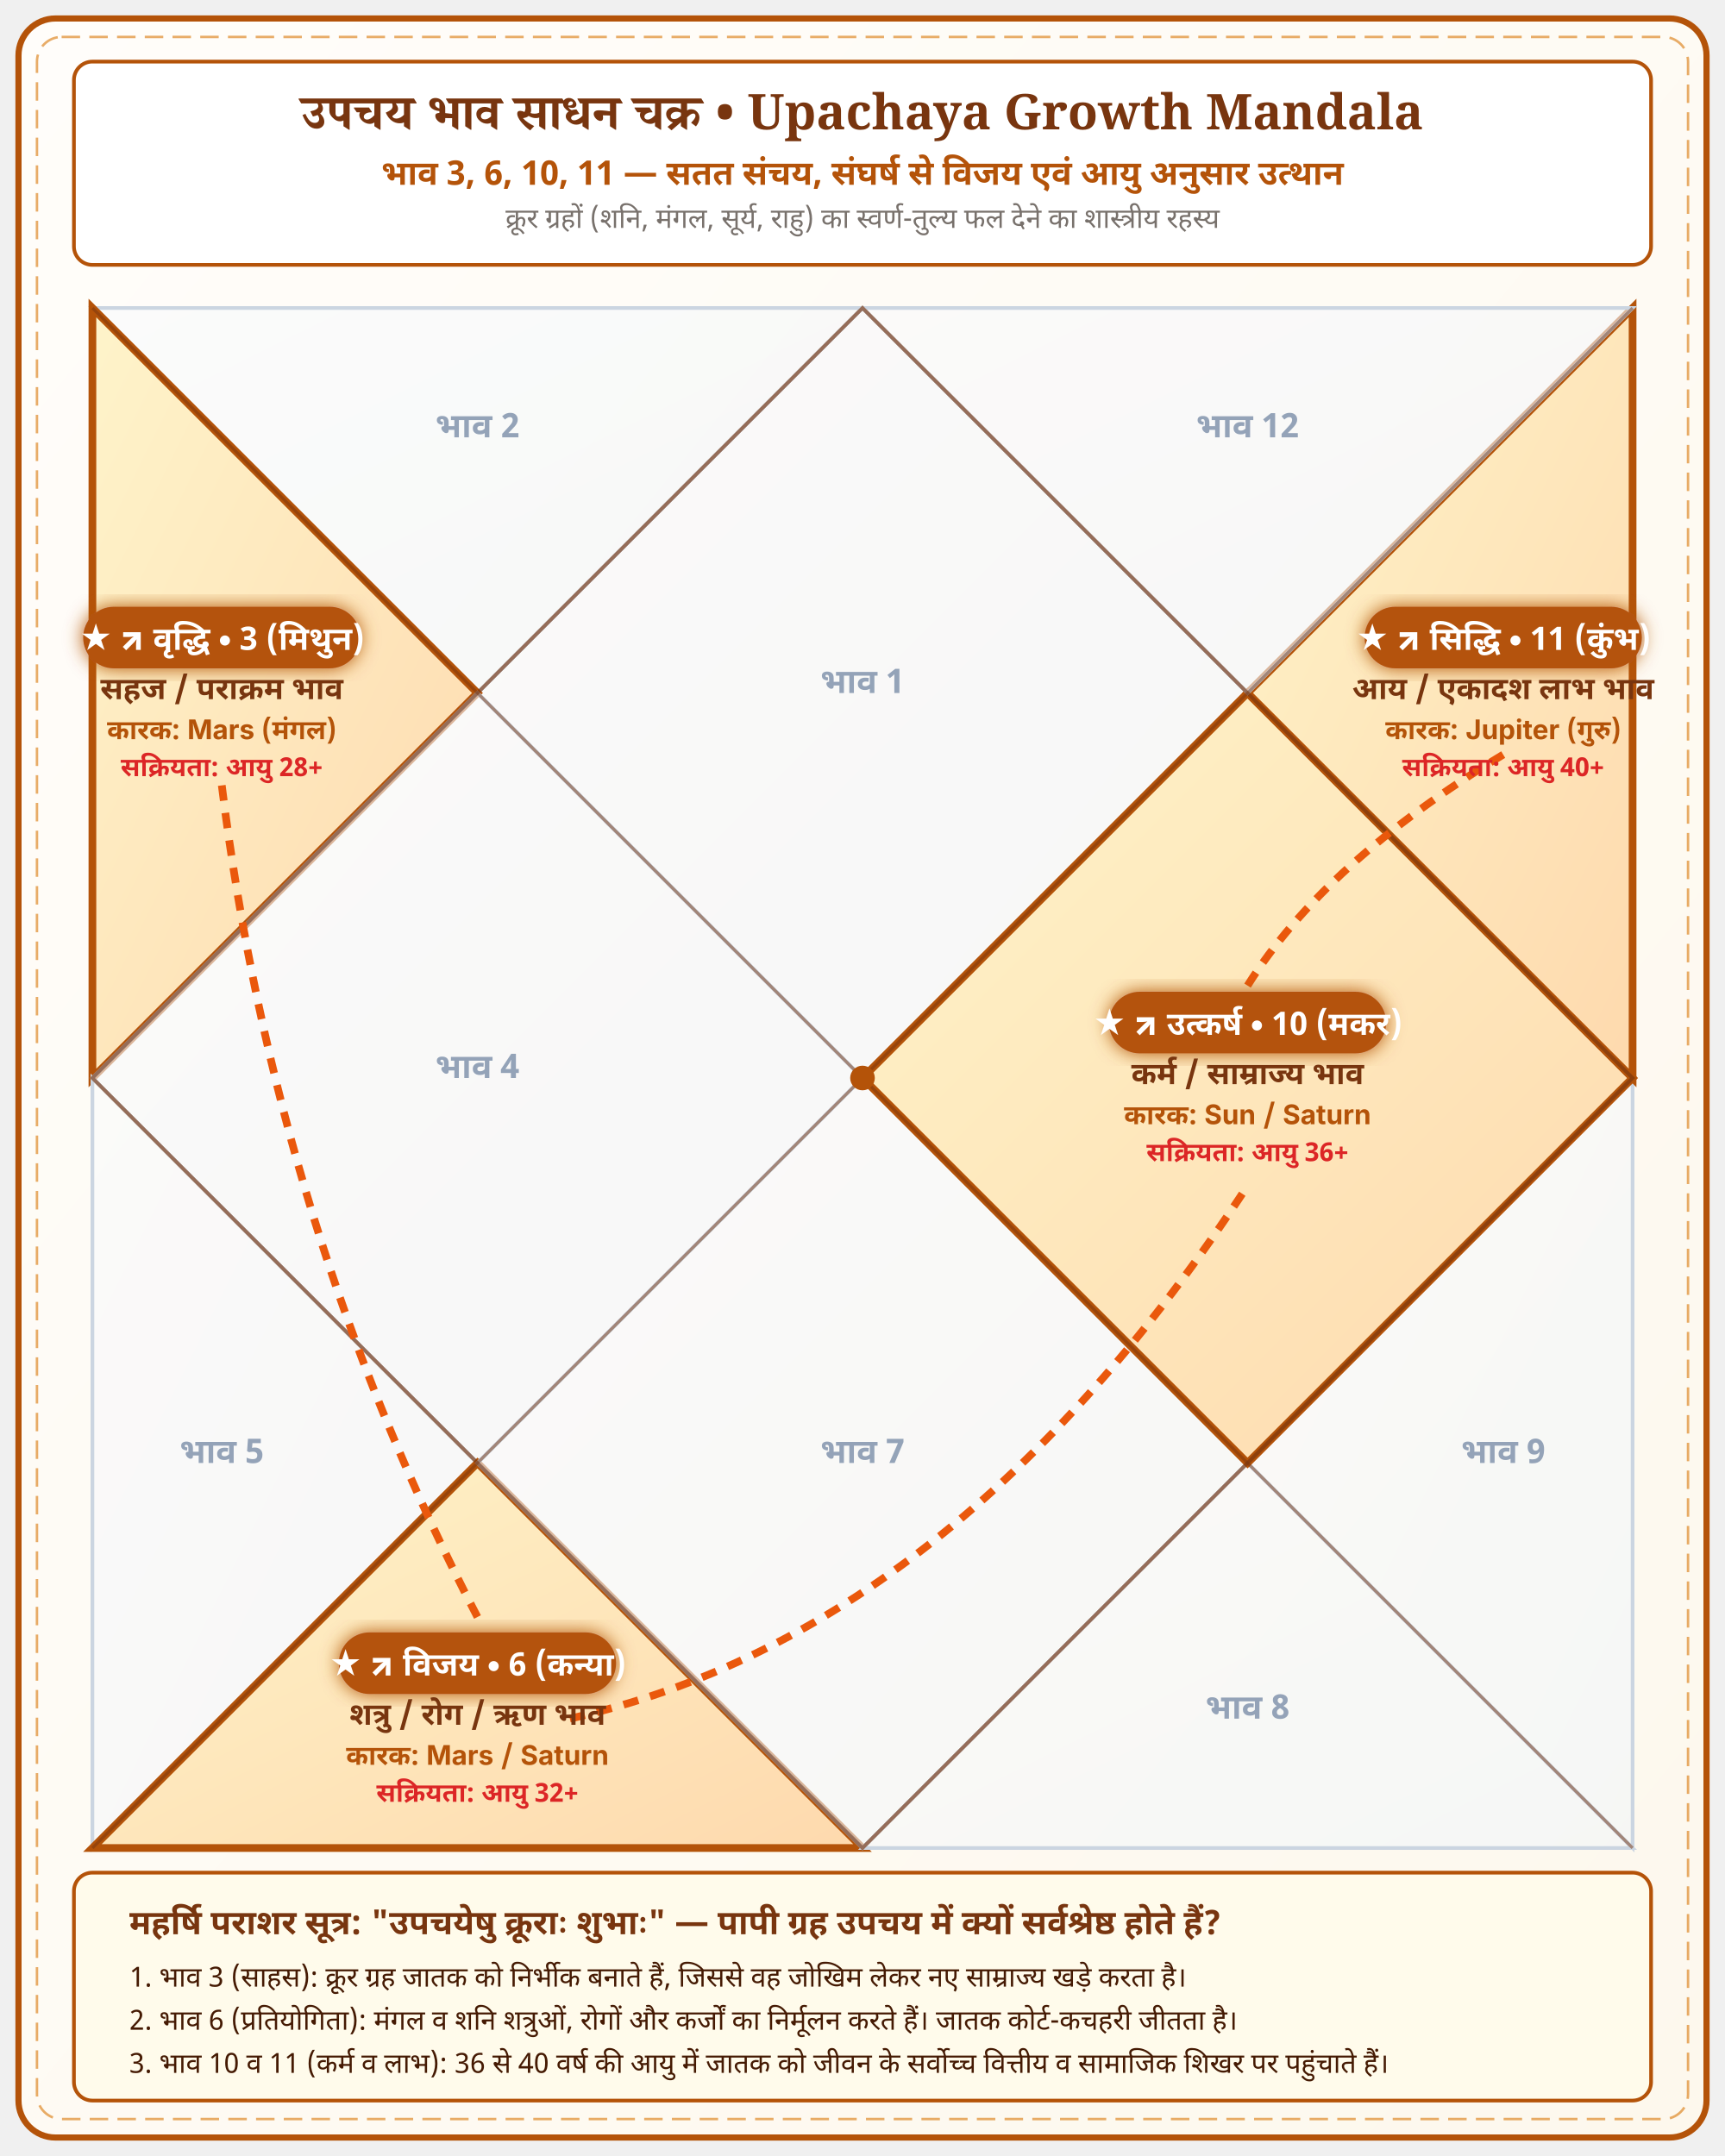
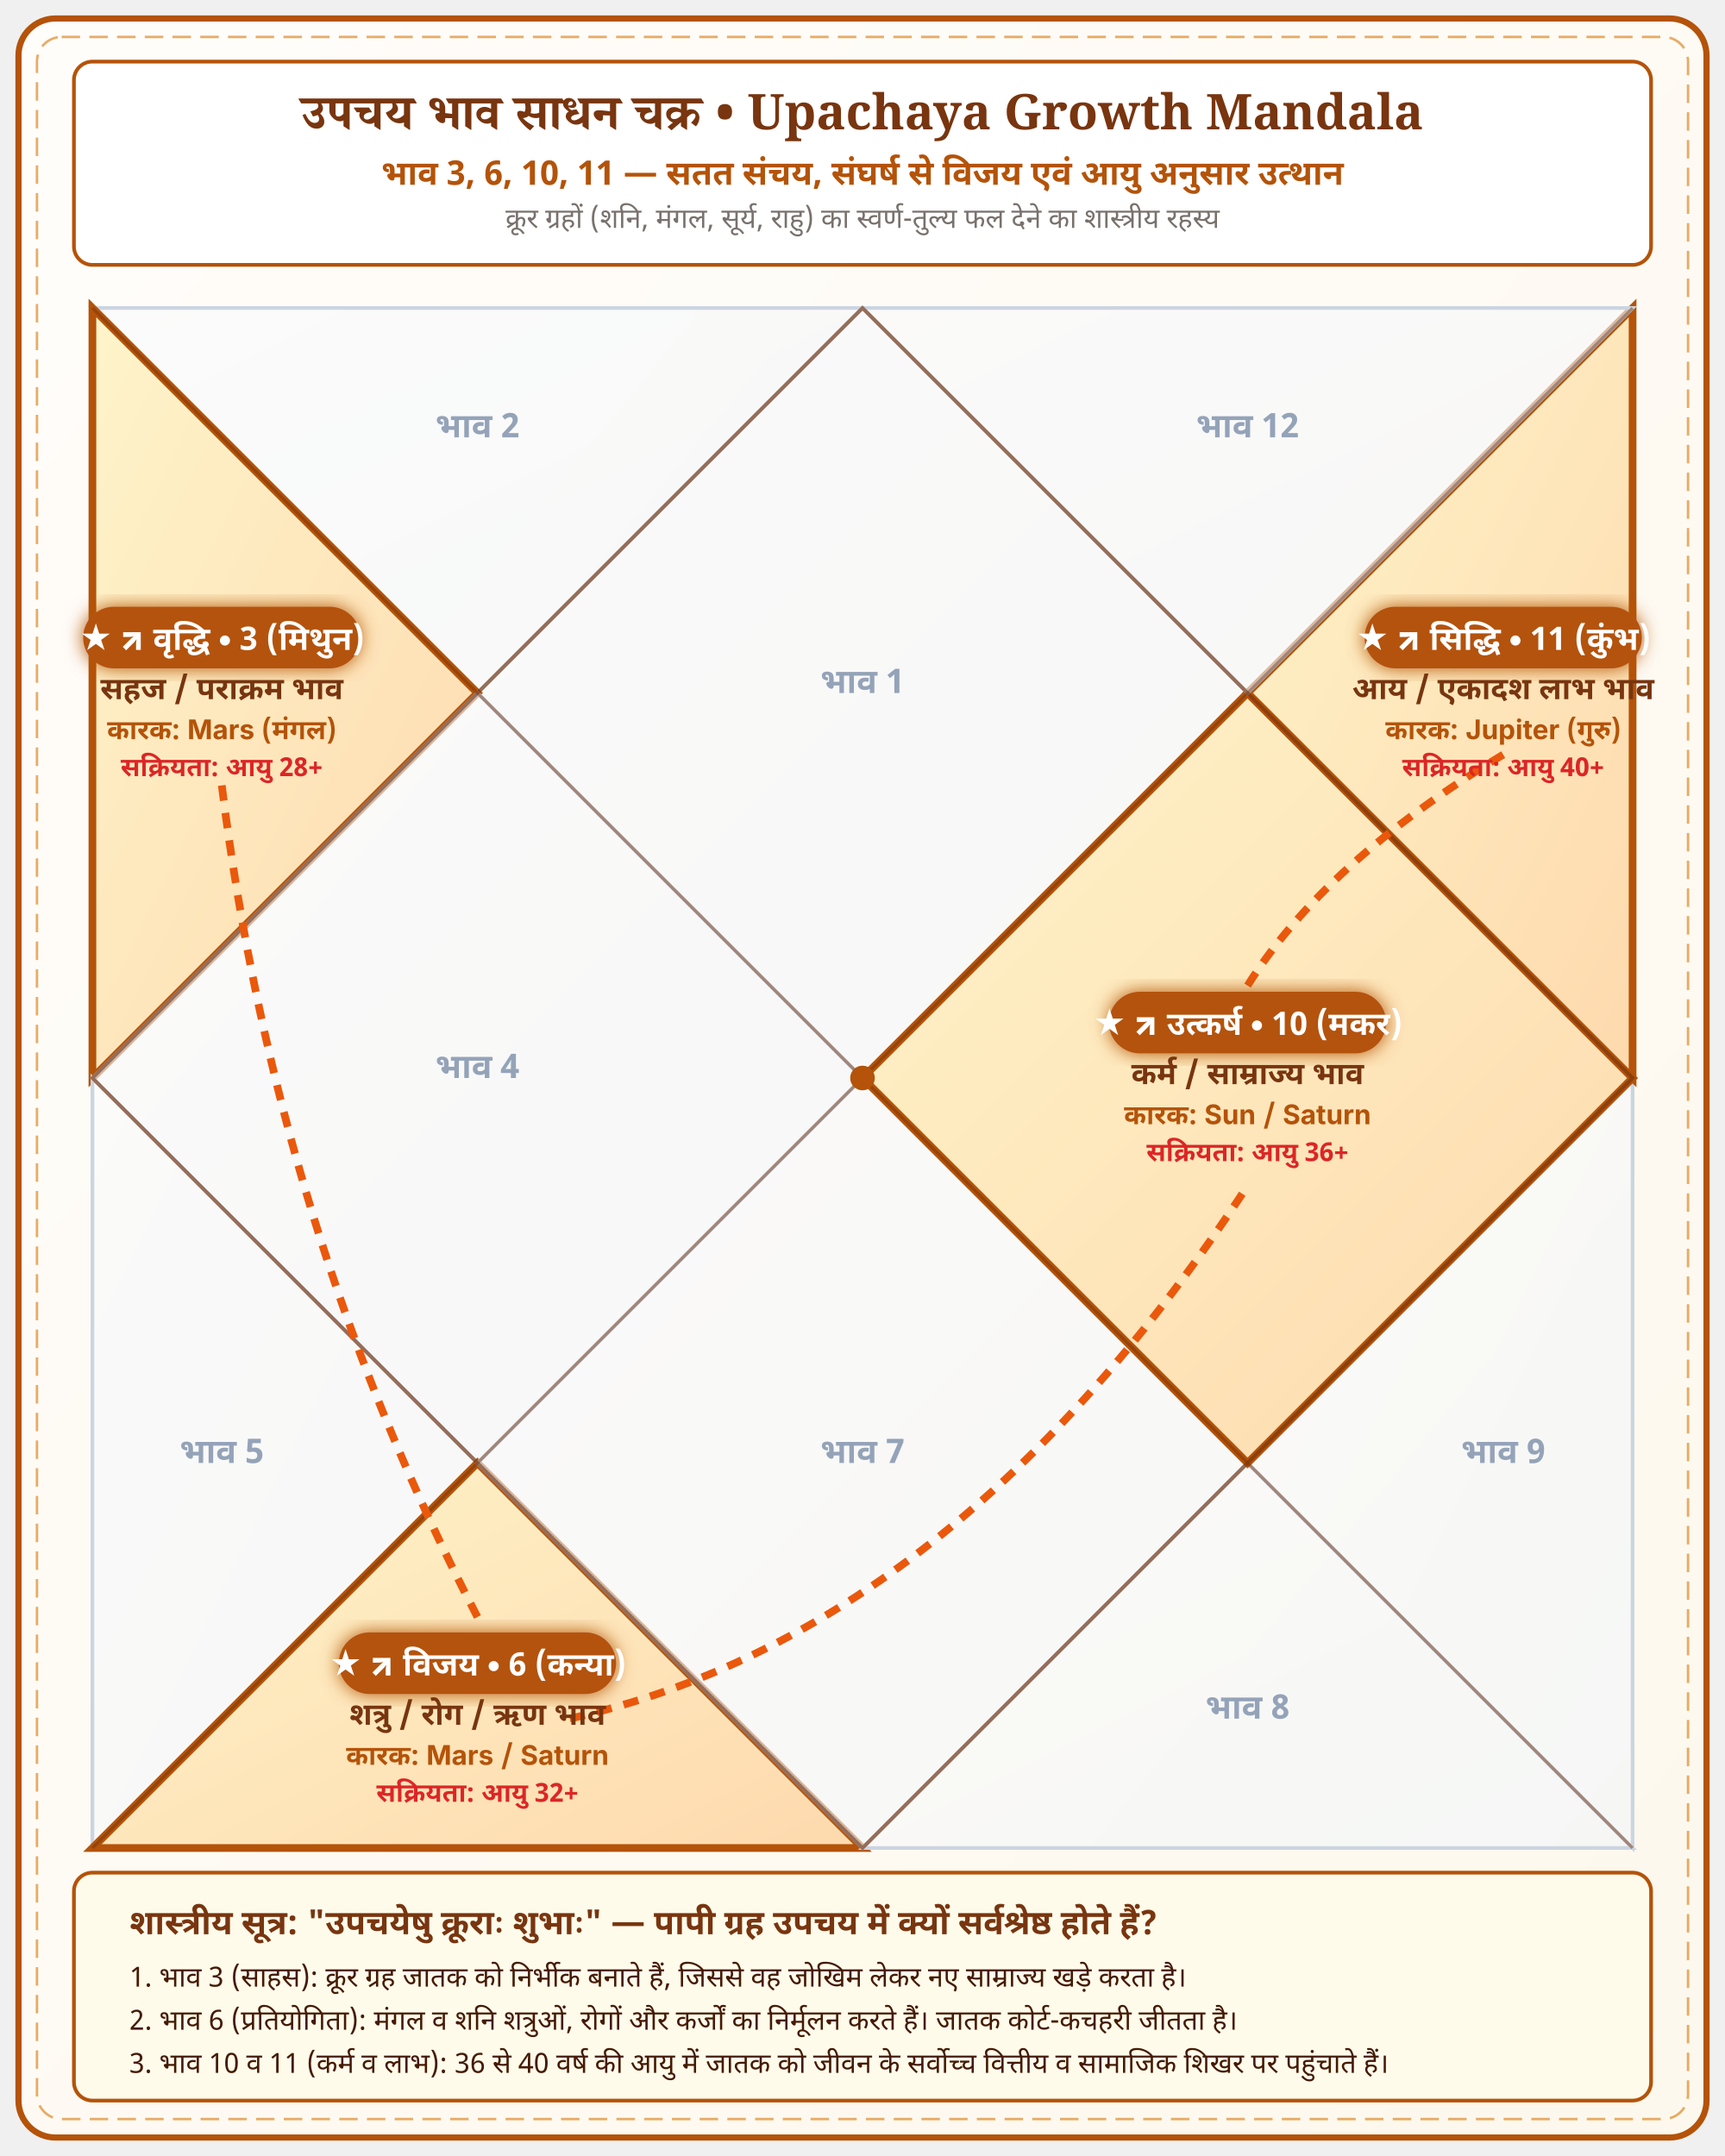
<svg xmlns="http://www.w3.org/2000/svg" viewBox="0 0 560 700" width="100%" height="100%" class="astro-chart-svg astro-upachaya-chart">
  <defs>
    <linearGradient id="upachayaParchment" x1="0%" y1="0%" x2="100%" y2="100%">
      <stop offset="0%" stop-color="#fffdfa" />
      <stop offset="100%" stop-color="#fdf8ed" />
    </linearGradient>
    <linearGradient id="upachayaActive" x1="0%" y1="0%" x2="100%" y2="100%">
      <stop offset="0%" stop-color="#fef3c7" stop-opacity="0.95" />
      <stop offset="100%" stop-color="#fed7aa" stop-opacity="0.95" />
    </linearGradient>
    <linearGradient id="upachayaPassive" x1="0%" y1="0%" x2="100%" y2="100%">
      <stop offset="0%" stop-color="#f8fafc" stop-opacity="0.6" />
      <stop offset="100%" stop-color="#f1f5f9" stop-opacity="0.6" />
    </linearGradient>
    <filter id="goldGlow" x="-20%" y="-20%" width="140%" height="140%">
      <feGaussianBlur stdDeviation="3" result="blur" />
      <feComposite in="SourceGraphic" in2="blur" operator="over" />
    </filter>
  </defs>
  <rect x="6" y="6" width="548" height="688" rx="12" fill="url(#upachayaParchment)" stroke="#b45309" stroke-width="2" />
  <rect x="12" y="12" width="536" height="676" rx="8" fill="none" stroke="#d97706" stroke-width="0.8" stroke-dasharray="6,3" opacity="0.6" />
  <rect x="24" y="20" width="512" height="66" rx="6" fill="#ffffff" stroke="#b45309" stroke-width="1.2" />
-   <text x="280" y="42" font-family="'Noto Serif Devanagari', 'Georgia', serif" font-size="16" font-weight="800" fill="#78350f" text-anchor="middle">उपचय भाव साधन चक्र • Upachaya Growth Mandala</text>
-   <text x="280" y="60" font-family="'Noto Sans Devanagari', 'Noto Serif Devanagari', -apple-system, BlinkMacSystemFont, sans-serif" font-size="11" font-weight="600" fill="#b45309" text-anchor="middle">भाव 3, 6, 10, 11 — सतत संचय, संघर्ष से विजय एवं आयु अनुसार उत्थान</text>
-   <text x="280" y="74" font-family="'Noto Sans Devanagari', 'Noto Serif Devanagari', -apple-system, BlinkMacSystemFont, sans-serif" font-size="9" fill="#78716c" text-anchor="middle">क्रूर ग्रहों (शनि, मंगल, सूर्य, राहु) का स्वर्ण-तुल्य फल देने का शास्त्रीय रहस्य</text>
+   <text x="280" y="42" font-family="'Noto Serif Devanagari', 'Kohinoor Devanagari', 'Georgia', serif" font-size="16" font-weight="800" fill="#78350f" text-anchor="middle">उपचय भाव साधन चक्र • Upachaya Growth Mandala</text>
+   <text x="280" y="60" font-family="'Kohinoor Devanagari', 'Noto Sans Devanagari', 'Poppins', -apple-system, BlinkMacSystemFont, sans-serif" font-size="11" font-weight="600" fill="#b45309" text-anchor="middle">भाव 3, 6, 10, 11 — सतत संचय, संघर्ष से विजय एवं आयु अनुसार उत्थान</text>
+   <text x="280" y="74" font-family="'Kohinoor Devanagari', 'Noto Sans Devanagari', 'Poppins', -apple-system, BlinkMacSystemFont, sans-serif" font-size="9" fill="#78716c" text-anchor="middle">क्रूर ग्रहों (शनि, मंगल, सूर्य, राहु) का स्वर्ण-तुल्य फल देने का शास्त्रीय रहस्य</text>
  <g transform="translate(10, 0)">
    <polygon points="270,100 395,225 270,350 145,225" fill="url(#upachayaPassive)" stroke="#cbd5e1" stroke-width="1.2" />
    <polygon points="20,100 270,100 145,225" fill="url(#upachayaPassive)" stroke="#cbd5e1" stroke-width="1.2" />
    <polygon points="20,100 145,225 20,350" fill="url(#upachayaActive)" stroke="#b45309" stroke-width="2.5" />
    <polygon points="20,350 145,225 270,350 145,475" fill="url(#upachayaPassive)" stroke="#cbd5e1" stroke-width="1.2" />
    <polygon points="20,350 145,475 20,600" fill="url(#upachayaPassive)" stroke="#cbd5e1" stroke-width="1.2" />
    <polygon points="20,600 145,475 270,600" fill="url(#upachayaActive)" stroke="#b45309" stroke-width="2.5" />
    <polygon points="270,350 395,475 270,600 145,475" fill="url(#upachayaPassive)" stroke="#cbd5e1" stroke-width="1.2" />
    <polygon points="270,600 395,475 520,600" fill="url(#upachayaPassive)" stroke="#cbd5e1" stroke-width="1.2" />
    <polygon points="520,600 395,475 520,350" fill="url(#upachayaPassive)" stroke="#cbd5e1" stroke-width="1.2" />
    <polygon points="270,350 395,225 520,350 395,475" fill="url(#upachayaActive)" stroke="#b45309" stroke-width="2.5" />
    <polygon points="520,350 395,225 520,100" fill="url(#upachayaActive)" stroke="#b45309" stroke-width="2.5" />
    <polygon points="520,100 395,225 270,100" fill="url(#upachayaPassive)" stroke="#cbd5e1" stroke-width="1.2" />
    <polygon points="270,100 520,350 270,600 20,350" fill="none" stroke="#78350f" stroke-width="1.2" opacity="0.65" />
    <line x1="20" y1="100" x2="520" y2="600" stroke="#78350f" stroke-width="1.0" opacity="0.5" />
    <line x1="520" y1="100" x2="20" y2="600" stroke="#78350f" stroke-width="1.0" opacity="0.5" />
    <circle cx="270" cy="350" r="4" fill="#b45309" />
    <path d="M 62 255 Q 80 400 145 525" fill="none" stroke="#ea580c" stroke-width="2.5" stroke-dasharray="5,4" marker-end="url(#arrowhead)" />
    <path d="M 175 558 Q 300 530 395 385" fill="none" stroke="#ea580c" stroke-width="2.5" stroke-dasharray="5,4" />
    <path d="M 395 320 Q 420 280 478 245" fill="none" stroke="#ea580c" stroke-width="2.5" stroke-dasharray="5,4" />
-     <text x="270.0" y="225.0" font-family="'Noto Sans Devanagari', 'Noto Serif Devanagari', -apple-system, BlinkMacSystemFont, sans-serif" font-size="11" font-weight="600" fill="#94a3b8" text-anchor="middle">भाव 1</text>
-     <text x="145.0" y="142.0" font-family="'Noto Sans Devanagari', 'Noto Serif Devanagari', -apple-system, BlinkMacSystemFont, sans-serif" font-size="11" font-weight="600" fill="#94a3b8" text-anchor="middle">भाव 2</text>
+     <text x="270.0" y="225.0" font-family="'Kohinoor Devanagari', 'Noto Sans Devanagari', 'Poppins', -apple-system, BlinkMacSystemFont, sans-serif" font-size="11" font-weight="600" fill="#94a3b8" text-anchor="middle">भाव 1</text>
+     <text x="145.0" y="142.0" font-family="'Kohinoor Devanagari', 'Noto Sans Devanagari', 'Poppins', -apple-system, BlinkMacSystemFont, sans-serif" font-size="11" font-weight="600" fill="#94a3b8" text-anchor="middle">भाव 2</text>
    <rect x="17.0" y="197.0" width="90" height="20" rx="10" fill="#b45309" filter="url(#goldGlow)" />
-     <text x="62.0" y="211.0" font-family="'Noto Sans Devanagari', 'Noto Serif Devanagari', -apple-system, BlinkMacSystemFont, sans-serif" font-size="10.5" font-weight="900" fill="#ffffff" text-anchor="middle">★ ↗ वृद्धि • 3 (मिथुन)</text>
-     <text x="62.0" y="227.0" font-family="'Noto Sans Devanagari', 'Noto Serif Devanagari', -apple-system, BlinkMacSystemFont, sans-serif" font-size="10" font-weight="800" fill="#78350f" text-anchor="middle">सहज / पराक्रम भाव</text>
-     <text x="62.0" y="240.0" font-family="'Noto Sans Devanagari', 'Noto Serif Devanagari', -apple-system, BlinkMacSystemFont, sans-serif" font-size="8.8" font-weight="700" fill="#b45309" text-anchor="middle">कारक: Mars (मंगल)</text>
-     <text x="62.0" y="252.0" font-family="'Noto Sans Devanagari', 'Noto Serif Devanagari', -apple-system, BlinkMacSystemFont, sans-serif" font-size="8.5" font-weight="800" fill="#dc2626" text-anchor="middle">सक्रियता: आयु 28+</text>
-     <text x="145.0" y="350.0" font-family="'Noto Sans Devanagari', 'Noto Serif Devanagari', -apple-system, BlinkMacSystemFont, sans-serif" font-size="11" font-weight="600" fill="#94a3b8" text-anchor="middle">भाव 4</text>
-     <text x="62.0" y="475.0" font-family="'Noto Sans Devanagari', 'Noto Serif Devanagari', -apple-system, BlinkMacSystemFont, sans-serif" font-size="11" font-weight="600" fill="#94a3b8" text-anchor="middle">भाव 5</text>
+     <text x="62.0" y="211.0" font-family="'Kohinoor Devanagari', 'Noto Sans Devanagari', 'Poppins', -apple-system, BlinkMacSystemFont, sans-serif" font-size="10.5" font-weight="900" fill="#ffffff" text-anchor="middle">★ ↗ वृद्धि • 3 (मिथुन)</text>
+     <text x="62.0" y="227.0" font-family="'Kohinoor Devanagari', 'Noto Sans Devanagari', 'Poppins', -apple-system, BlinkMacSystemFont, sans-serif" font-size="10" font-weight="800" fill="#78350f" text-anchor="middle">सहज / पराक्रम भाव</text>
+     <text x="62.0" y="240.0" font-family="'Kohinoor Devanagari', 'Noto Sans Devanagari', 'Poppins', -apple-system, BlinkMacSystemFont, sans-serif" font-size="8.8" font-weight="700" fill="#b45309" text-anchor="middle">कारक: Mars (मंगल)</text>
+     <text x="62.0" y="252.0" font-family="'Kohinoor Devanagari', 'Noto Sans Devanagari', 'Poppins', -apple-system, BlinkMacSystemFont, sans-serif" font-size="8.5" font-weight="800" fill="#dc2626" text-anchor="middle">सक्रियता: आयु 28+</text>
+     <text x="145.0" y="350.0" font-family="'Kohinoor Devanagari', 'Noto Sans Devanagari', 'Poppins', -apple-system, BlinkMacSystemFont, sans-serif" font-size="11" font-weight="600" fill="#94a3b8" text-anchor="middle">भाव 4</text>
+     <text x="62.0" y="475.0" font-family="'Kohinoor Devanagari', 'Noto Sans Devanagari', 'Poppins', -apple-system, BlinkMacSystemFont, sans-serif" font-size="11" font-weight="600" fill="#94a3b8" text-anchor="middle">भाव 5</text>
    <rect x="100.0" y="530.0" width="90" height="20" rx="10" fill="#b45309" filter="url(#goldGlow)" />
-     <text x="145.0" y="544.0" font-family="'Noto Sans Devanagari', 'Noto Serif Devanagari', -apple-system, BlinkMacSystemFont, sans-serif" font-size="10.5" font-weight="900" fill="#ffffff" text-anchor="middle">★ ↗ विजय • 6 (कन्या)</text>
-     <text x="145.0" y="560.0" font-family="'Noto Sans Devanagari', 'Noto Serif Devanagari', -apple-system, BlinkMacSystemFont, sans-serif" font-size="10" font-weight="800" fill="#78350f" text-anchor="middle">शत्रु / रोग / ऋण भाव</text>
-     <text x="145.0" y="573.0" font-family="'Noto Sans Devanagari', 'Noto Serif Devanagari', -apple-system, BlinkMacSystemFont, sans-serif" font-size="8.8" font-weight="700" fill="#b45309" text-anchor="middle">कारक: Mars / Saturn</text>
-     <text x="145.0" y="585.0" font-family="'Noto Sans Devanagari', 'Noto Serif Devanagari', -apple-system, BlinkMacSystemFont, sans-serif" font-size="8.5" font-weight="800" fill="#dc2626" text-anchor="middle">सक्रियता: आयु 32+</text>
-     <text x="270.0" y="475.0" font-family="'Noto Sans Devanagari', 'Noto Serif Devanagari', -apple-system, BlinkMacSystemFont, sans-serif" font-size="11" font-weight="600" fill="#94a3b8" text-anchor="middle">भाव 7</text>
-     <text x="395.0" y="558.0" font-family="'Noto Sans Devanagari', 'Noto Serif Devanagari', -apple-system, BlinkMacSystemFont, sans-serif" font-size="11" font-weight="600" fill="#94a3b8" text-anchor="middle">भाव 8</text>
-     <text x="478.0" y="475.0" font-family="'Noto Sans Devanagari', 'Noto Serif Devanagari', -apple-system, BlinkMacSystemFont, sans-serif" font-size="11" font-weight="600" fill="#94a3b8" text-anchor="middle">भाव 9</text>
+     <text x="145.0" y="544.0" font-family="'Kohinoor Devanagari', 'Noto Sans Devanagari', 'Poppins', -apple-system, BlinkMacSystemFont, sans-serif" font-size="10.5" font-weight="900" fill="#ffffff" text-anchor="middle">★ ↗ विजय • 6 (कन्या)</text>
+     <text x="145.0" y="560.0" font-family="'Kohinoor Devanagari', 'Noto Sans Devanagari', 'Poppins', -apple-system, BlinkMacSystemFont, sans-serif" font-size="10" font-weight="800" fill="#78350f" text-anchor="middle">शत्रु / रोग / ऋण भाव</text>
+     <text x="145.0" y="573.0" font-family="'Kohinoor Devanagari', 'Noto Sans Devanagari', 'Poppins', -apple-system, BlinkMacSystemFont, sans-serif" font-size="8.8" font-weight="700" fill="#b45309" text-anchor="middle">कारक: Mars / Saturn</text>
+     <text x="145.0" y="585.0" font-family="'Kohinoor Devanagari', 'Noto Sans Devanagari', 'Poppins', -apple-system, BlinkMacSystemFont, sans-serif" font-size="8.5" font-weight="800" fill="#dc2626" text-anchor="middle">सक्रियता: आयु 32+</text>
+     <text x="270.0" y="475.0" font-family="'Kohinoor Devanagari', 'Noto Sans Devanagari', 'Poppins', -apple-system, BlinkMacSystemFont, sans-serif" font-size="11" font-weight="600" fill="#94a3b8" text-anchor="middle">भाव 7</text>
+     <text x="395.0" y="558.0" font-family="'Kohinoor Devanagari', 'Noto Sans Devanagari', 'Poppins', -apple-system, BlinkMacSystemFont, sans-serif" font-size="11" font-weight="600" fill="#94a3b8" text-anchor="middle">भाव 8</text>
+     <text x="478.0" y="475.0" font-family="'Kohinoor Devanagari', 'Noto Sans Devanagari', 'Poppins', -apple-system, BlinkMacSystemFont, sans-serif" font-size="11" font-weight="600" fill="#94a3b8" text-anchor="middle">भाव 9</text>
    <rect x="350.0" y="322.0" width="90" height="20" rx="10" fill="#b45309" filter="url(#goldGlow)" />
-     <text x="395.0" y="336.0" font-family="'Noto Sans Devanagari', 'Noto Serif Devanagari', -apple-system, BlinkMacSystemFont, sans-serif" font-size="10.5" font-weight="900" fill="#ffffff" text-anchor="middle">★ ↗ उत्कर्ष • 10 (मकर)</text>
-     <text x="395.0" y="352.0" font-family="'Noto Sans Devanagari', 'Noto Serif Devanagari', -apple-system, BlinkMacSystemFont, sans-serif" font-size="10" font-weight="800" fill="#78350f" text-anchor="middle">कर्म / साम्राज्य भाव</text>
-     <text x="395.0" y="365.0" font-family="'Noto Sans Devanagari', 'Noto Serif Devanagari', -apple-system, BlinkMacSystemFont, sans-serif" font-size="8.8" font-weight="700" fill="#b45309" text-anchor="middle">कारक: Sun / Saturn</text>
-     <text x="395.0" y="377.0" font-family="'Noto Sans Devanagari', 'Noto Serif Devanagari', -apple-system, BlinkMacSystemFont, sans-serif" font-size="8.5" font-weight="800" fill="#dc2626" text-anchor="middle">सक्रियता: आयु 36+</text>
+     <text x="395.0" y="336.0" font-family="'Kohinoor Devanagari', 'Noto Sans Devanagari', 'Poppins', -apple-system, BlinkMacSystemFont, sans-serif" font-size="10.5" font-weight="900" fill="#ffffff" text-anchor="middle">★ ↗ उत्कर्ष • 10 (मकर)</text>
+     <text x="395.0" y="352.0" font-family="'Kohinoor Devanagari', 'Noto Sans Devanagari', 'Poppins', -apple-system, BlinkMacSystemFont, sans-serif" font-size="10" font-weight="800" fill="#78350f" text-anchor="middle">कर्म / साम्राज्य भाव</text>
+     <text x="395.0" y="365.0" font-family="'Kohinoor Devanagari', 'Noto Sans Devanagari', 'Poppins', -apple-system, BlinkMacSystemFont, sans-serif" font-size="8.8" font-weight="700" fill="#b45309" text-anchor="middle">कारक: Sun / Saturn</text>
+     <text x="395.0" y="377.0" font-family="'Kohinoor Devanagari', 'Noto Sans Devanagari', 'Poppins', -apple-system, BlinkMacSystemFont, sans-serif" font-size="8.5" font-weight="800" fill="#dc2626" text-anchor="middle">सक्रियता: आयु 36+</text>
    <rect x="433.0" y="197.0" width="90" height="20" rx="10" fill="#b45309" filter="url(#goldGlow)" />
-     <text x="478.0" y="211.0" font-family="'Noto Sans Devanagari', 'Noto Serif Devanagari', -apple-system, BlinkMacSystemFont, sans-serif" font-size="10.5" font-weight="900" fill="#ffffff" text-anchor="middle">★ ↗ सिद्धि • 11 (कुंभ)</text>
-     <text x="478.0" y="227.0" font-family="'Noto Sans Devanagari', 'Noto Serif Devanagari', -apple-system, BlinkMacSystemFont, sans-serif" font-size="10" font-weight="800" fill="#78350f" text-anchor="middle">आय / एकादश लाभ भाव</text>
-     <text x="478.0" y="240.0" font-family="'Noto Sans Devanagari', 'Noto Serif Devanagari', -apple-system, BlinkMacSystemFont, sans-serif" font-size="8.8" font-weight="700" fill="#b45309" text-anchor="middle">कारक: Jupiter (गुरु)</text>
-     <text x="478.0" y="252.0" font-family="'Noto Sans Devanagari', 'Noto Serif Devanagari', -apple-system, BlinkMacSystemFont, sans-serif" font-size="8.5" font-weight="800" fill="#dc2626" text-anchor="middle">सक्रियता: आयु 40+</text>
-     <text x="395.0" y="142.0" font-family="'Noto Sans Devanagari', 'Noto Serif Devanagari', -apple-system, BlinkMacSystemFont, sans-serif" font-size="11" font-weight="600" fill="#94a3b8" text-anchor="middle">भाव 12</text>
+     <text x="478.0" y="211.0" font-family="'Kohinoor Devanagari', 'Noto Sans Devanagari', 'Poppins', -apple-system, BlinkMacSystemFont, sans-serif" font-size="10.5" font-weight="900" fill="#ffffff" text-anchor="middle">★ ↗ सिद्धि • 11 (कुंभ)</text>
+     <text x="478.0" y="227.0" font-family="'Kohinoor Devanagari', 'Noto Sans Devanagari', 'Poppins', -apple-system, BlinkMacSystemFont, sans-serif" font-size="10" font-weight="800" fill="#78350f" text-anchor="middle">आय / एकादश लाभ भाव</text>
+     <text x="478.0" y="240.0" font-family="'Kohinoor Devanagari', 'Noto Sans Devanagari', 'Poppins', -apple-system, BlinkMacSystemFont, sans-serif" font-size="8.8" font-weight="700" fill="#b45309" text-anchor="middle">कारक: Jupiter (गुरु)</text>
+     <text x="478.0" y="252.0" font-family="'Kohinoor Devanagari', 'Noto Sans Devanagari', 'Poppins', -apple-system, BlinkMacSystemFont, sans-serif" font-size="8.5" font-weight="800" fill="#dc2626" text-anchor="middle">सक्रियता: आयु 40+</text>
+     <text x="395.0" y="142.0" font-family="'Kohinoor Devanagari', 'Noto Sans Devanagari', 'Poppins', -apple-system, BlinkMacSystemFont, sans-serif" font-size="11" font-weight="600" fill="#94a3b8" text-anchor="middle">भाव 12</text>
  </g>
  <g transform="translate(24, 608)">
    <rect x="0" y="0" width="512" height="74" rx="6" fill="#fffbeb" stroke="#b45309" stroke-width="1.2" />
-     <text x="18" y="20" font-family="'Noto Sans Devanagari', 'Noto Serif Devanagari', -apple-system, BlinkMacSystemFont, sans-serif" font-size="11" font-weight="800" fill="#78350f">महर्षि पराशर सूत्र: "उपचयेषु क्रूराः शुभाः" — पापी ग्रह उपचय में क्यों सर्वश्रेष्ठ होते हैं?</text>
-     <text x="18" y="37" font-family="'Noto Sans Devanagari', 'Noto Serif Devanagari', -apple-system, BlinkMacSystemFont, sans-serif" font-size="9" fill="#451a03">1. भाव 3 (साहस): क्रूर ग्रह जातक को निर्भीक बनाते हैं, जिससे वह जोखिम लेकर नए साम्राज्य खड़े करता है।</text>
-     <text x="18" y="51" font-family="'Noto Sans Devanagari', 'Noto Serif Devanagari', -apple-system, BlinkMacSystemFont, sans-serif" font-size="9" fill="#451a03">2. भाव 6 (प्रतियोगिता): मंगल व शनि शत्रुओं, रोगों और कर्जों का निर्मूलन करते हैं। जातक कोर्ट-कचहरी जीतता है।</text>
-     <text x="18" y="65" font-family="'Noto Sans Devanagari', 'Noto Serif Devanagari', -apple-system, BlinkMacSystemFont, sans-serif" font-size="9" fill="#451a03">3. भाव 10 व 11 (कर्म व लाभ): 36 से 40 वर्ष की आयु में जातक को जीवन के सर्वोच्च वित्तीय व सामाजिक शिखर पर पहुंचाते हैं।</text>
+     <text x="18" y="20" font-family="'Kohinoor Devanagari', 'Noto Sans Devanagari', 'Poppins', -apple-system, BlinkMacSystemFont, sans-serif" font-size="11" font-weight="800" fill="#78350f">शास्त्रीय सूत्र: "उपचयेषु क्रूराः शुभाः" — पापी ग्रह उपचय में क्यों सर्वश्रेष्ठ होते हैं?</text>
+     <text x="18" y="37" font-family="'Kohinoor Devanagari', 'Noto Sans Devanagari', 'Poppins', -apple-system, BlinkMacSystemFont, sans-serif" font-size="9" fill="#451a03">1. भाव 3 (साहस): क्रूर ग्रह जातक को निर्भीक बनाते हैं, जिससे वह जोखिम लेकर नए साम्राज्य खड़े करता है।</text>
+     <text x="18" y="51" font-family="'Kohinoor Devanagari', 'Noto Sans Devanagari', 'Poppins', -apple-system, BlinkMacSystemFont, sans-serif" font-size="9" fill="#451a03">2. भाव 6 (प्रतियोगिता): मंगल व शनि शत्रुओं, रोगों और कर्जों का निर्मूलन करते हैं। जातक कोर्ट-कचहरी जीतता है।</text>
+     <text x="18" y="65" font-family="'Kohinoor Devanagari', 'Noto Sans Devanagari', 'Poppins', -apple-system, BlinkMacSystemFont, sans-serif" font-size="9" fill="#451a03">3. भाव 10 व 11 (कर्म व लाभ): 36 से 40 वर्ष की आयु में जातक को जीवन के सर्वोच्च वित्तीय व सामाजिक शिखर पर पहुंचाते हैं।</text>
  </g>
</svg>
